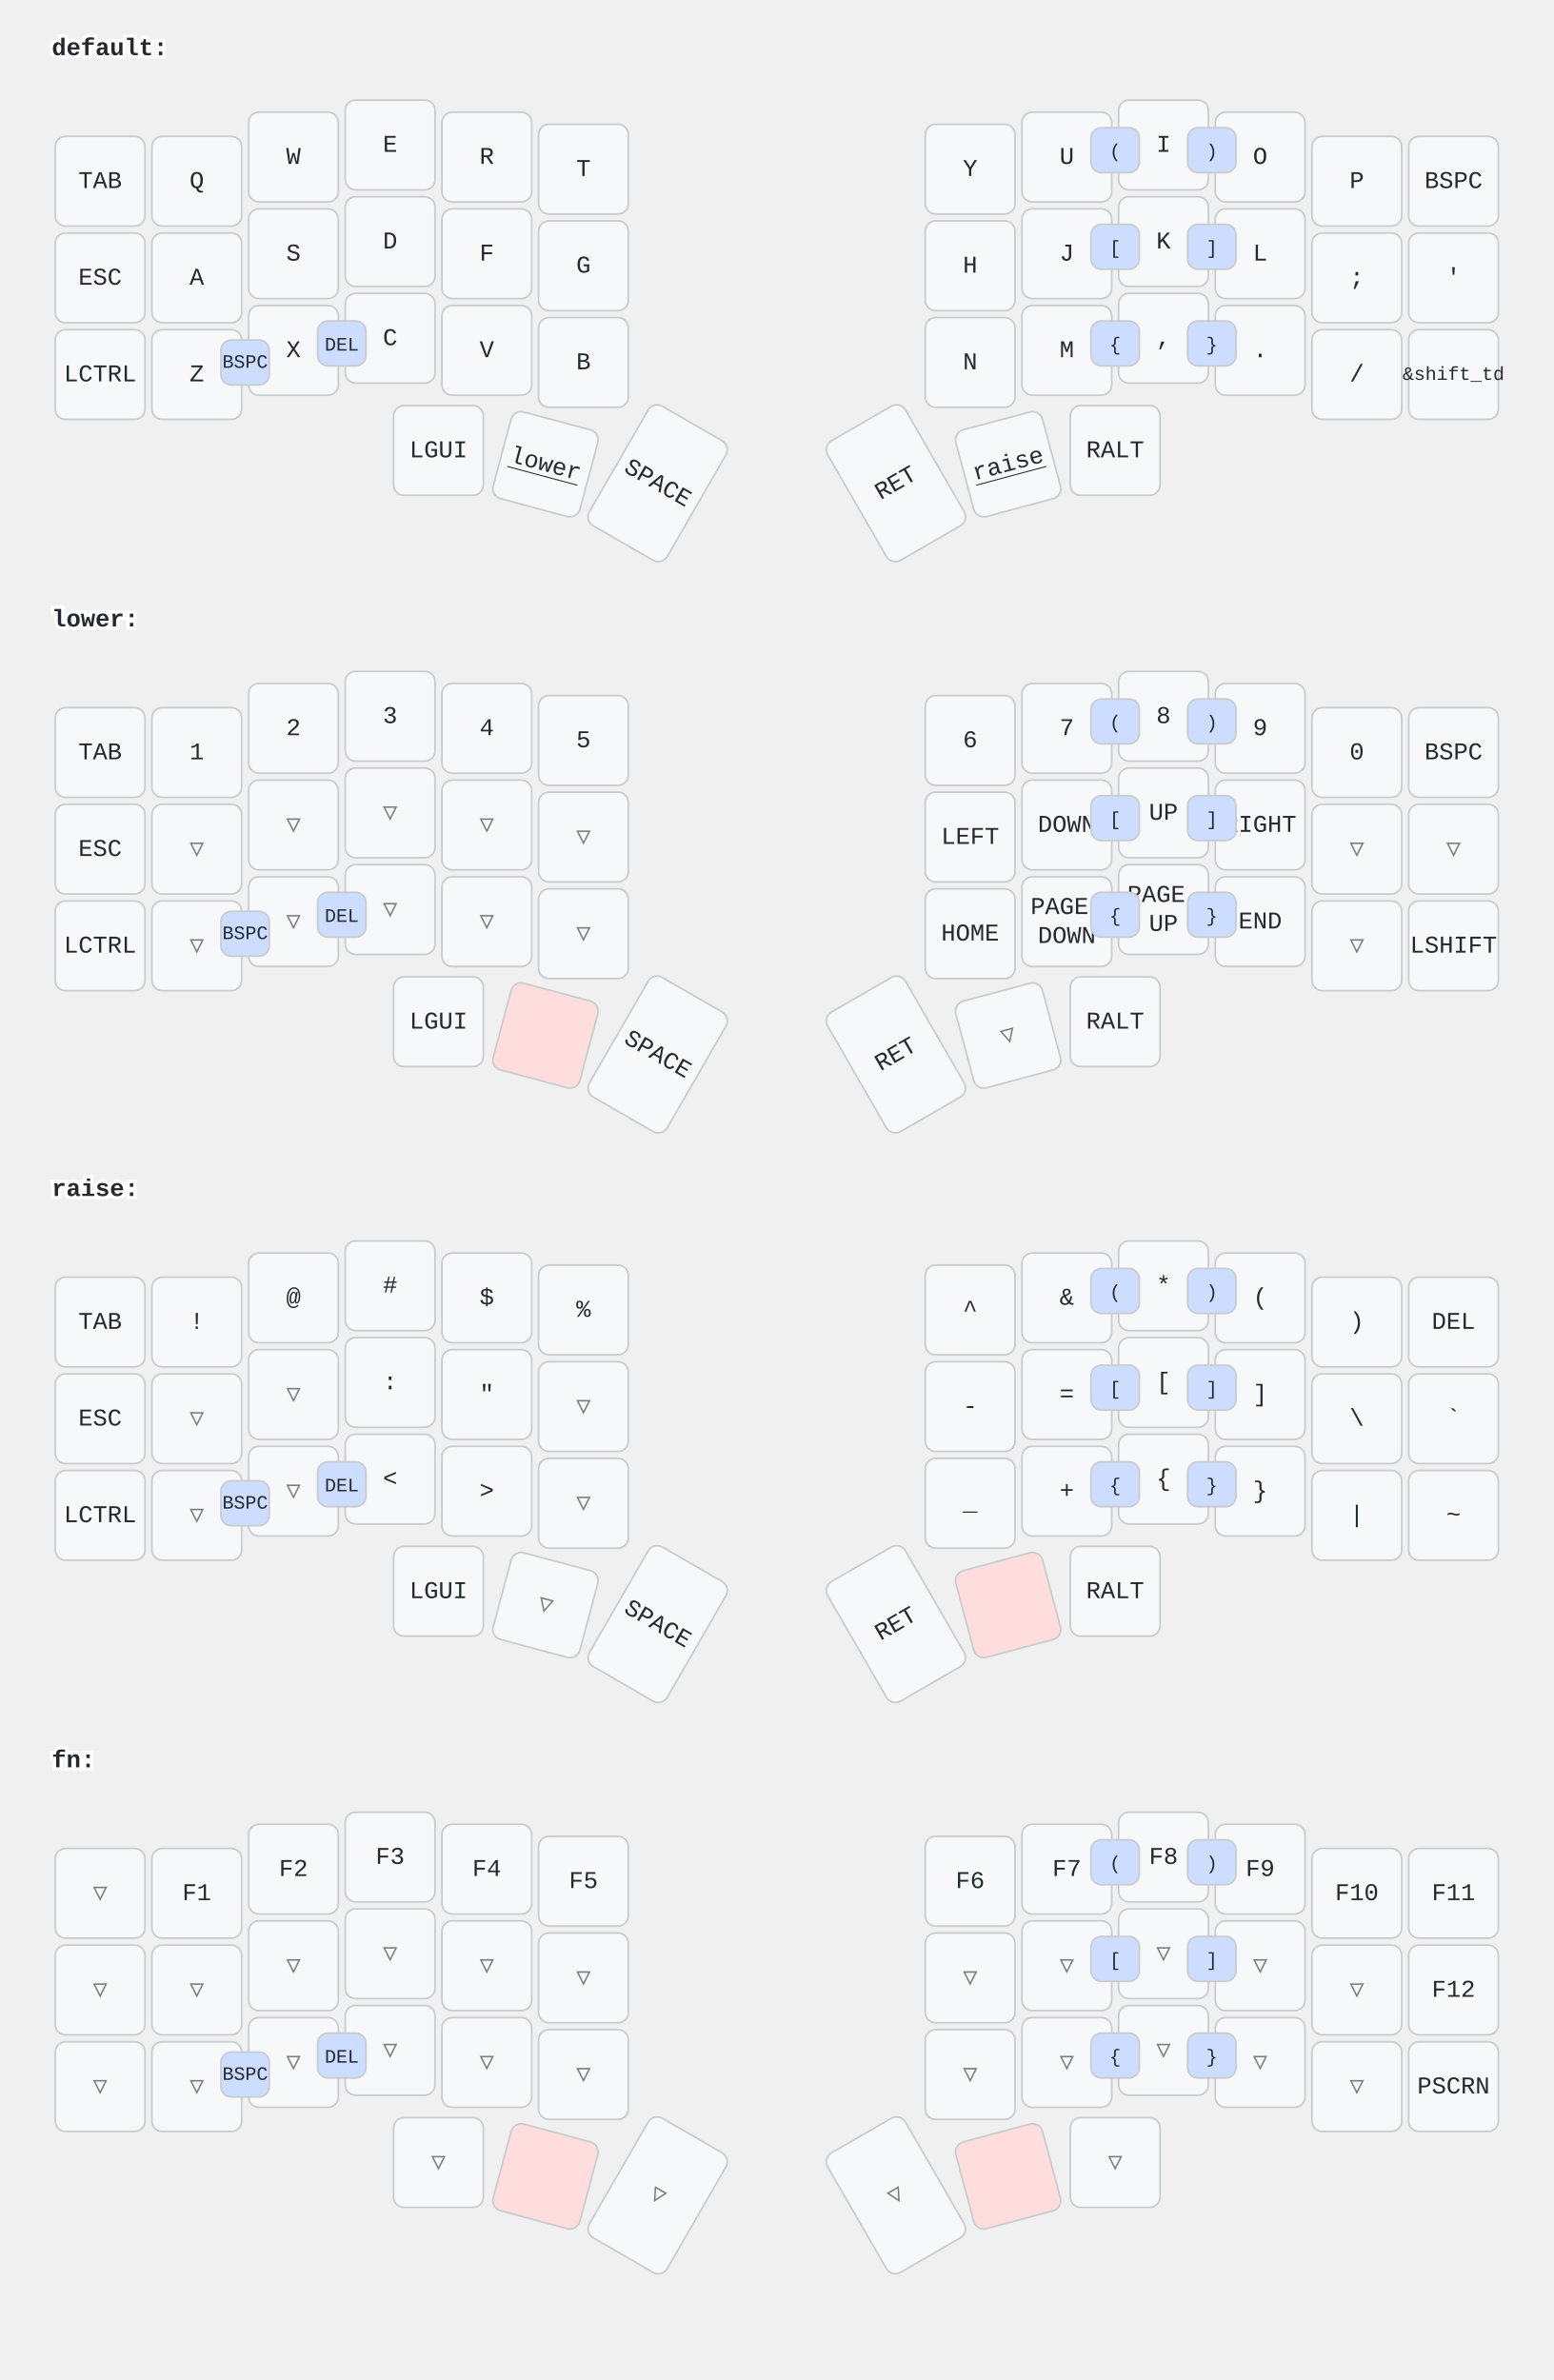
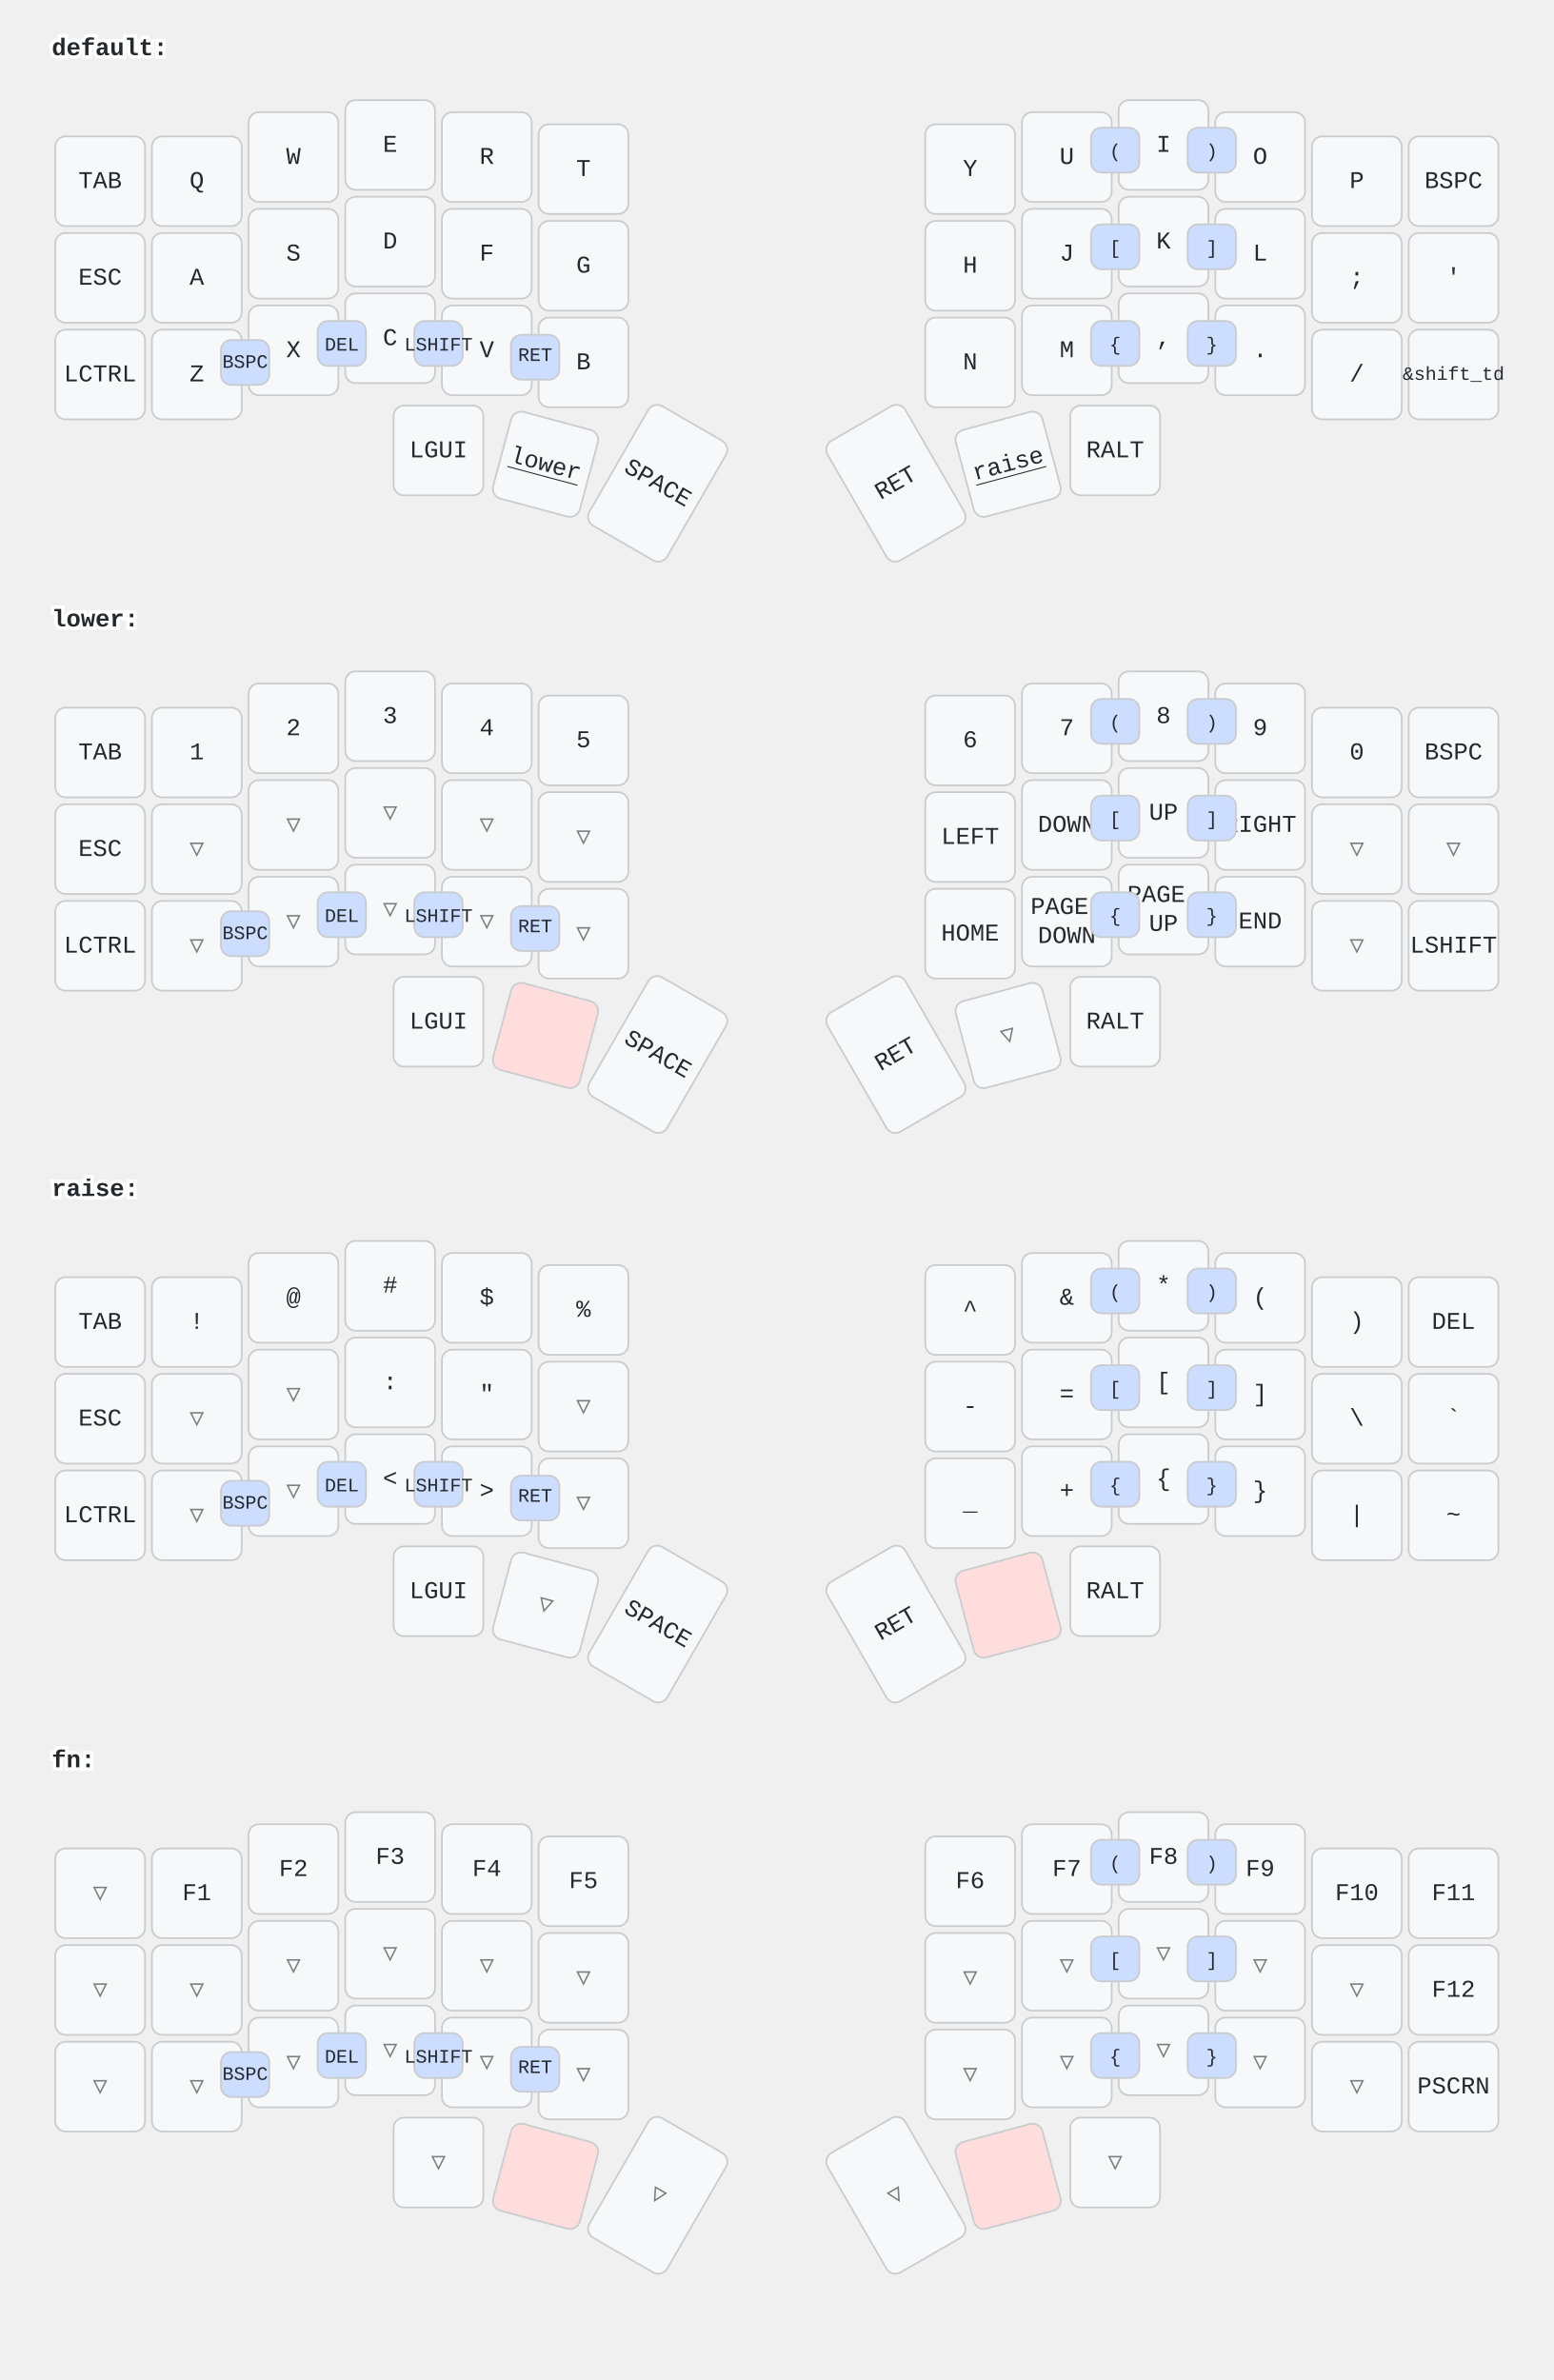
<svg xmlns="http://www.w3.org/2000/svg" width="900" height="1379" viewBox="0 0 900 1379" class="keymap">
  <style>/* inherit to force styles through use tags */
svg path {
    fill: inherit;
}

/* font and background color specifications */
svg.keymap {
    font-family: SFMono-Regular,Consolas,Liberation Mono,Menlo,monospace;
    font-size: 14px;
    font-kerning: normal;
    text-rendering: optimizeLegibility;
    fill: #24292e;
}

/* default key styling */
rect.key {
    fill: #f6f8fa;
}

rect.key, rect.combo {
    stroke: #c9cccf;
    stroke-width: 1;
}

/* default key side styling, only used is draw_key_sides is set */
rect.side {
    filter: brightness(90%);
}

/* color accent for combo boxes */
rect.combo, rect.combo-separate {
    fill: #cdf;
}

/* color accent for held keys */
rect.held, rect.combo.held {
    fill: #fdd;
}

/* color accent for ghost (optional) keys */
rect.ghost, rect.combo.ghost {
    stroke-dasharray: 4, 4;
    stroke-width: 2;
}

text {
    text-anchor: middle;
    dominant-baseline: middle;
}

/* styling for layer labels */
text.label {
    font-weight: bold;
    text-anchor: start;
    stroke: white;
    stroke-width: 4;
    paint-order: stroke;
}

/* styling for optional footer */
text.footer {
    text-anchor: end;
    dominant-baseline: auto;
    stroke: white;
    stroke-width: 4;
    paint-order: stroke;
}

/* styling for combo tap, and key non-tap label text */
text.combo, text.hold, text.shifted, text.left, text.right {
    font-size: 11px;
}

text.hold {
    text-anchor: middle;
    dominant-baseline: auto;
}

text.shifted {
    text-anchor: middle;
    dominant-baseline: hanging;
}

text.left {
    text-anchor: start;
}

text.right {
    text-anchor: end;
}

text.layer-activator {
    text-decoration: underline;
}

/* styling for hold/shifted label text in combo box */
text.combo.hold, text.combo.shifted, text.combo.left, text.combo.right {
    font-size: 8px;
}

/* lighter symbol for transparent keys */
text.trans {
    fill: #7b7e81;
}

/* styling for combo dendrons */
path.combo {
    stroke-width: 1;
    stroke: gray;
    fill: none;
}

/* Start Tabler Icons Cleanup */
/* cannot use height/width with glyphs */
.icon-tabler &gt; path {
    fill: inherit;
    stroke: inherit;
    stroke-width: 2;
}
/* hide tabler's default box */
.icon-tabler &gt; path[stroke="none"][fill="none"] {
    visibility: hidden;
}
/* End Tabler Icons Cleanup */
</style>
  <g transform="translate(30, 0)" class="layer-default">
    <text x="0" y="28" class="label" id="default">default:</text>
    <g transform="translate(0, 56)">
      <g transform="translate(28, 49)" class="key keypos-0">
        <rect rx="6" ry="6" x="-26" y="-26" width="52" height="52" class="key" />
        <text x="0" y="0" class="key tap">TAB</text>
      </g>
      <g transform="translate(84, 49)" class="key keypos-1">
        <rect rx="6" ry="6" x="-26" y="-26" width="52" height="52" class="key" />
        <text x="0" y="0" class="key tap">Q</text>
      </g>
      <g transform="translate(140, 35)" class="key keypos-2">
        <rect rx="6" ry="6" x="-26" y="-26" width="52" height="52" class="key" />
        <text x="0" y="0" class="key tap">W</text>
      </g>
      <g transform="translate(196, 28)" class="key keypos-3">
        <rect rx="6" ry="6" x="-26" y="-26" width="52" height="52" class="key" />
        <text x="0" y="0" class="key tap">E</text>
      </g>
      <g transform="translate(252, 35)" class="key keypos-4">
        <rect rx="6" ry="6" x="-26" y="-26" width="52" height="52" class="key" />
        <text x="0" y="0" class="key tap">R</text>
      </g>
      <g transform="translate(308, 42)" class="key keypos-5">
        <rect rx="6" ry="6" x="-26" y="-26" width="52" height="52" class="key" />
        <text x="0" y="0" class="key tap">T</text>
      </g>
      <g transform="translate(532, 42)" class="key keypos-6">
        <rect rx="6" ry="6" x="-26" y="-26" width="52" height="52" class="key" />
        <text x="0" y="0" class="key tap">Y</text>
      </g>
      <g transform="translate(588, 35)" class="key keypos-7">
        <rect rx="6" ry="6" x="-26" y="-26" width="52" height="52" class="key" />
        <text x="0" y="0" class="key tap">U</text>
      </g>
      <g transform="translate(644, 28)" class="key keypos-8">
        <rect rx="6" ry="6" x="-26" y="-26" width="52" height="52" class="key" />
        <text x="0" y="0" class="key tap">I</text>
      </g>
      <g transform="translate(700, 35)" class="key keypos-9">
        <rect rx="6" ry="6" x="-26" y="-26" width="52" height="52" class="key" />
        <text x="0" y="0" class="key tap">O</text>
      </g>
      <g transform="translate(756, 49)" class="key keypos-10">
        <rect rx="6" ry="6" x="-26" y="-26" width="52" height="52" class="key" />
        <text x="0" y="0" class="key tap">P</text>
      </g>
      <g transform="translate(812, 49)" class="key keypos-11">
        <rect rx="6" ry="6" x="-26" y="-26" width="52" height="52" class="key" />
        <text x="0" y="0" class="key tap">BSPC</text>
      </g>
      <g transform="translate(28, 105)" class="key keypos-12">
        <rect rx="6" ry="6" x="-26" y="-26" width="52" height="52" class="key" />
        <text x="0" y="0" class="key tap">ESC</text>
      </g>
      <g transform="translate(84, 105)" class="key keypos-13">
        <rect rx="6" ry="6" x="-26" y="-26" width="52" height="52" class="key" />
        <text x="0" y="0" class="key tap">A</text>
      </g>
      <g transform="translate(140, 91)" class="key keypos-14">
        <rect rx="6" ry="6" x="-26" y="-26" width="52" height="52" class="key" />
        <text x="0" y="0" class="key tap">S</text>
      </g>
      <g transform="translate(196, 84)" class="key keypos-15">
        <rect rx="6" ry="6" x="-26" y="-26" width="52" height="52" class="key" />
        <text x="0" y="0" class="key tap">D</text>
      </g>
      <g transform="translate(252, 91)" class="key keypos-16">
        <rect rx="6" ry="6" x="-26" y="-26" width="52" height="52" class="key" />
        <text x="0" y="0" class="key tap">F</text>
      </g>
      <g transform="translate(308, 98)" class="key keypos-17">
        <rect rx="6" ry="6" x="-26" y="-26" width="52" height="52" class="key" />
        <text x="0" y="0" class="key tap">G</text>
      </g>
      <g transform="translate(532, 98)" class="key keypos-18">
        <rect rx="6" ry="6" x="-26" y="-26" width="52" height="52" class="key" />
        <text x="0" y="0" class="key tap">H</text>
      </g>
      <g transform="translate(588, 91)" class="key keypos-19">
        <rect rx="6" ry="6" x="-26" y="-26" width="52" height="52" class="key" />
        <text x="0" y="0" class="key tap">J</text>
      </g>
      <g transform="translate(644, 84)" class="key keypos-20">
        <rect rx="6" ry="6" x="-26" y="-26" width="52" height="52" class="key" />
        <text x="0" y="0" class="key tap">K</text>
      </g>
      <g transform="translate(700, 91)" class="key keypos-21">
        <rect rx="6" ry="6" x="-26" y="-26" width="52" height="52" class="key" />
        <text x="0" y="0" class="key tap">L</text>
      </g>
      <g transform="translate(756, 105)" class="key keypos-22">
        <rect rx="6" ry="6" x="-26" y="-26" width="52" height="52" class="key" />
        <text x="0" y="0" class="key tap">;</text>
      </g>
      <g transform="translate(812, 105)" class="key keypos-23">
        <rect rx="6" ry="6" x="-26" y="-26" width="52" height="52" class="key" />
        <text x="0" y="0" class="key tap">'</text>
      </g>
      <g transform="translate(28, 161)" class="key keypos-24">
        <rect rx="6" ry="6" x="-26" y="-26" width="52" height="52" class="key" />
        <text x="0" y="0" class="key tap">LCTRL</text>
      </g>
      <g transform="translate(84, 161)" class="key keypos-25">
        <rect rx="6" ry="6" x="-26" y="-26" width="52" height="52" class="key" />
        <text x="0" y="0" class="key tap">Z</text>
      </g>
      <g transform="translate(140, 147)" class="key keypos-26">
        <rect rx="6" ry="6" x="-26" y="-26" width="52" height="52" class="key" />
        <text x="0" y="0" class="key tap">X</text>
      </g>
      <g transform="translate(196, 140)" class="key keypos-27">
        <rect rx="6" ry="6" x="-26" y="-26" width="52" height="52" class="key" />
        <text x="0" y="0" class="key tap">C</text>
      </g>
      <g transform="translate(252, 147)" class="key keypos-28">
        <rect rx="6" ry="6" x="-26" y="-26" width="52" height="52" class="key" />
        <text x="0" y="0" class="key tap">V</text>
      </g>
      <g transform="translate(308, 154)" class="key keypos-29">
        <rect rx="6" ry="6" x="-26" y="-26" width="52" height="52" class="key" />
        <text x="0" y="0" class="key tap">B</text>
      </g>
      <g transform="translate(532, 154)" class="key keypos-30">
        <rect rx="6" ry="6" x="-26" y="-26" width="52" height="52" class="key" />
        <text x="0" y="0" class="key tap">N</text>
      </g>
      <g transform="translate(588, 147)" class="key keypos-31">
        <rect rx="6" ry="6" x="-26" y="-26" width="52" height="52" class="key" />
        <text x="0" y="0" class="key tap">M</text>
      </g>
      <g transform="translate(644, 140)" class="key keypos-32">
        <rect rx="6" ry="6" x="-26" y="-26" width="52" height="52" class="key" />
        <text x="0" y="0" class="key tap">,</text>
      </g>
      <g transform="translate(700, 147)" class="key keypos-33">
        <rect rx="6" ry="6" x="-26" y="-26" width="52" height="52" class="key" />
        <text x="0" y="0" class="key tap">.</text>
      </g>
      <g transform="translate(756, 161)" class="key keypos-34">
        <rect rx="6" ry="6" x="-26" y="-26" width="52" height="52" class="key" />
        <text x="0" y="0" class="key tap">/</text>
      </g>
      <g transform="translate(812, 161)" class="key keypos-35">
        <rect rx="6" ry="6" x="-26" y="-26" width="52" height="52" class="key" />
        <text x="0" y="0" class="key tap">
          <tspan style="font-size: 78%">&amp;shift_td</tspan>
        </text>
      </g>
      <g transform="translate(224, 205)" class="key keypos-36">
        <rect rx="6" ry="6" x="-26" y="-26" width="52" height="52" class="key" />
        <text x="0" y="0" class="key tap">LGUI</text>
      </g>
      <g transform="translate(286, 213) rotate(15.0)" class="key keypos-37">
        <rect rx="6" ry="6" x="-26" y="-26" width="52" height="52" class="key" />
        <a href="#lower">
          <text x="0" y="0" class="key tap layer-activator">lower</text>
        </a>
      </g>
      <g transform="translate(351, 224) rotate(30.0)" class="key keypos-38">
        <rect rx="6" ry="6" x="-26" y="-40" width="52" height="80" class="key" />
        <text x="0" y="0" class="key tap">SPACE</text>
      </g>
      <g transform="translate(489, 224) rotate(-30.0)" class="key keypos-39">
        <rect rx="6" ry="6" x="-26" y="-40" width="52" height="80" class="key" />
        <text x="0" y="0" class="key tap">RET</text>
      </g>
      <g transform="translate(554, 213) rotate(-15.0)" class="key keypos-40">
        <rect rx="6" ry="6" x="-26" y="-26" width="52" height="52" class="key" />
        <a href="#raise">
          <text x="0" y="0" class="key tap layer-activator">raise</text>
        </a>
      </g>
      <g transform="translate(616, 205)" class="key keypos-41">
        <rect rx="6" ry="6" x="-26" y="-26" width="52" height="52" class="key" />
        <text x="0" y="0" class="key tap">RALT</text>
      </g>
      <g class="combo combopos-0">
        <rect rx="6" ry="6" x="602" y="18" width="28" height="26" class="combo" />
        <text x="616" y="32" class="combo tap">(</text>
      </g>
      <g class="combo combopos-1">
        <rect rx="6" ry="6" x="658" y="18" width="28" height="26" class="combo" />
        <text x="672" y="32" class="combo tap">)</text>
      </g>
      <g class="combo combopos-2">
        <rect rx="6" ry="6" x="602" y="74" width="28" height="26" class="combo" />
        <text x="616" y="88" class="combo tap">[</text>
      </g>
      <g class="combo combopos-3">
        <rect rx="6" ry="6" x="658" y="74" width="28" height="26" class="combo" />
        <text x="672" y="88" class="combo tap">]</text>
      </g>
      <g class="combo combopos-4">
        <rect rx="6" ry="6" x="602" y="130" width="28" height="26" class="combo" />
        <text x="616" y="144" class="combo tap">{</text>
      </g>
      <g class="combo combopos-5">
        <rect rx="6" ry="6" x="658" y="130" width="28" height="26" class="combo" />
        <text x="672" y="144" class="combo tap">}</text>
      </g>
      <g class="combo combopos-6">
        <rect rx="6" ry="6" x="98" y="141" width="28" height="26" class="combo" />
        <text x="112" y="154" class="combo tap">BSPC</text>
      </g>
      <g class="combo combopos-7">
        <rect rx="6" ry="6" x="154" y="130" width="28" height="26" class="combo" />
        <text x="168" y="144" class="combo tap">DEL</text>
      </g>
+       <g class="combo combopos-8">
+         <rect rx="6" ry="6" x="210" y="130" width="28" height="26" class="combo" />
+         <text x="224" y="144" class="combo tap">LSHIFT</text>
+       </g>
+       <g class="combo combopos-9">
+         <rect rx="6" ry="6" x="266" y="138" width="28" height="26" class="combo" />
+         <text x="280" y="150" class="combo tap">RET</text>
+       </g>
    </g>
  </g>
  <g transform="translate(30, 331)" class="layer-lower">
    <text x="0" y="28" class="label" id="lower">lower:</text>
    <g transform="translate(0, 56)">
      <g transform="translate(28, 49)" class="key keypos-0">
        <rect rx="6" ry="6" x="-26" y="-26" width="52" height="52" class="key" />
        <text x="0" y="0" class="key tap">TAB</text>
      </g>
      <g transform="translate(84, 49)" class="key keypos-1">
        <rect rx="6" ry="6" x="-26" y="-26" width="52" height="52" class="key" />
        <text x="0" y="0" class="key tap">1</text>
      </g>
      <g transform="translate(140, 35)" class="key keypos-2">
        <rect rx="6" ry="6" x="-26" y="-26" width="52" height="52" class="key" />
        <text x="0" y="0" class="key tap">2</text>
      </g>
      <g transform="translate(196, 28)" class="key keypos-3">
        <rect rx="6" ry="6" x="-26" y="-26" width="52" height="52" class="key" />
        <text x="0" y="0" class="key tap">3</text>
      </g>
      <g transform="translate(252, 35)" class="key keypos-4">
        <rect rx="6" ry="6" x="-26" y="-26" width="52" height="52" class="key" />
        <text x="0" y="0" class="key tap">4</text>
      </g>
      <g transform="translate(308, 42)" class="key keypos-5">
        <rect rx="6" ry="6" x="-26" y="-26" width="52" height="52" class="key" />
        <text x="0" y="0" class="key tap">5</text>
      </g>
      <g transform="translate(532, 42)" class="key keypos-6">
        <rect rx="6" ry="6" x="-26" y="-26" width="52" height="52" class="key" />
        <text x="0" y="0" class="key tap">6</text>
      </g>
      <g transform="translate(588, 35)" class="key keypos-7">
        <rect rx="6" ry="6" x="-26" y="-26" width="52" height="52" class="key" />
        <text x="0" y="0" class="key tap">7</text>
      </g>
      <g transform="translate(644, 28)" class="key keypos-8">
        <rect rx="6" ry="6" x="-26" y="-26" width="52" height="52" class="key" />
        <text x="0" y="0" class="key tap">8</text>
      </g>
      <g transform="translate(700, 35)" class="key keypos-9">
        <rect rx="6" ry="6" x="-26" y="-26" width="52" height="52" class="key" />
        <text x="0" y="0" class="key tap">9</text>
      </g>
      <g transform="translate(756, 49)" class="key keypos-10">
        <rect rx="6" ry="6" x="-26" y="-26" width="52" height="52" class="key" />
        <text x="0" y="0" class="key tap">0</text>
      </g>
      <g transform="translate(812, 49)" class="key keypos-11">
        <rect rx="6" ry="6" x="-26" y="-26" width="52" height="52" class="key" />
        <text x="0" y="0" class="key tap">BSPC</text>
      </g>
      <g transform="translate(28, 105)" class="key keypos-12">
        <rect rx="6" ry="6" x="-26" y="-26" width="52" height="52" class="key" />
        <text x="0" y="0" class="key tap">ESC</text>
      </g>
      <g transform="translate(84, 105)" class="key trans keypos-13">
        <rect rx="6" ry="6" x="-26" y="-26" width="52" height="52" class="key trans" />
        <text x="0" y="0" class="key trans tap">▽</text>
      </g>
      <g transform="translate(140, 91)" class="key trans keypos-14">
        <rect rx="6" ry="6" x="-26" y="-26" width="52" height="52" class="key trans" />
        <text x="0" y="0" class="key trans tap">▽</text>
      </g>
      <g transform="translate(196, 84)" class="key trans keypos-15">
        <rect rx="6" ry="6" x="-26" y="-26" width="52" height="52" class="key trans" />
        <text x="0" y="0" class="key trans tap">▽</text>
      </g>
      <g transform="translate(252, 91)" class="key trans keypos-16">
        <rect rx="6" ry="6" x="-26" y="-26" width="52" height="52" class="key trans" />
        <text x="0" y="0" class="key trans tap">▽</text>
      </g>
      <g transform="translate(308, 98)" class="key trans keypos-17">
        <rect rx="6" ry="6" x="-26" y="-26" width="52" height="52" class="key trans" />
        <text x="0" y="0" class="key trans tap">▽</text>
      </g>
      <g transform="translate(532, 98)" class="key keypos-18">
        <rect rx="6" ry="6" x="-26" y="-26" width="52" height="52" class="key" />
        <text x="0" y="0" class="key tap">LEFT</text>
      </g>
      <g transform="translate(588, 91)" class="key keypos-19">
        <rect rx="6" ry="6" x="-26" y="-26" width="52" height="52" class="key" />
        <text x="0" y="0" class="key tap">DOWN</text>
      </g>
      <g transform="translate(644, 84)" class="key keypos-20">
        <rect rx="6" ry="6" x="-26" y="-26" width="52" height="52" class="key" />
        <text x="0" y="0" class="key tap">UP</text>
      </g>
      <g transform="translate(700, 91)" class="key keypos-21">
        <rect rx="6" ry="6" x="-26" y="-26" width="52" height="52" class="key" />
        <text x="0" y="0" class="key tap">RIGHT</text>
      </g>
      <g transform="translate(756, 105)" class="key trans keypos-22">
        <rect rx="6" ry="6" x="-26" y="-26" width="52" height="52" class="key trans" />
        <text x="0" y="0" class="key trans tap">▽</text>
      </g>
      <g transform="translate(812, 105)" class="key trans keypos-23">
        <rect rx="6" ry="6" x="-26" y="-26" width="52" height="52" class="key trans" />
        <text x="0" y="0" class="key trans tap">▽</text>
      </g>
      <g transform="translate(28, 161)" class="key keypos-24">
        <rect rx="6" ry="6" x="-26" y="-26" width="52" height="52" class="key" />
        <text x="0" y="0" class="key tap">LCTRL</text>
      </g>
      <g transform="translate(84, 161)" class="key trans keypos-25">
        <rect rx="6" ry="6" x="-26" y="-26" width="52" height="52" class="key trans" />
        <text x="0" y="0" class="key trans tap">▽</text>
      </g>
      <g transform="translate(140, 147)" class="key trans keypos-26">
        <rect rx="6" ry="6" x="-26" y="-26" width="52" height="52" class="key trans" />
        <text x="0" y="0" class="key trans tap">▽</text>
      </g>
      <g transform="translate(196, 140)" class="key trans keypos-27">
        <rect rx="6" ry="6" x="-26" y="-26" width="52" height="52" class="key trans" />
        <text x="0" y="0" class="key trans tap">▽</text>
      </g>
      <g transform="translate(252, 147)" class="key trans keypos-28">
        <rect rx="6" ry="6" x="-26" y="-26" width="52" height="52" class="key trans" />
        <text x="0" y="0" class="key trans tap">▽</text>
      </g>
      <g transform="translate(308, 154)" class="key trans keypos-29">
        <rect rx="6" ry="6" x="-26" y="-26" width="52" height="52" class="key trans" />
        <text x="0" y="0" class="key trans tap">▽</text>
      </g>
      <g transform="translate(532, 154)" class="key keypos-30">
        <rect rx="6" ry="6" x="-26" y="-26" width="52" height="52" class="key" />
        <text x="0" y="0" class="key tap">HOME</text>
      </g>
      <g transform="translate(588, 147)" class="key keypos-31">
        <rect rx="6" ry="6" x="-26" y="-26" width="52" height="52" class="key" />
        <text x="0" y="0" class="key tap">
          <tspan x="0" dy="-0.6em">PAGE</tspan>
          <tspan x="0" dy="1.2em">DOWN</tspan>
        </text>
      </g>
      <g transform="translate(644, 140)" class="key keypos-32">
        <rect rx="6" ry="6" x="-26" y="-26" width="52" height="52" class="key" />
        <text x="0" y="0" class="key tap">
          <tspan x="0" dy="-0.6em">PAGE</tspan>
          <tspan x="0" dy="1.2em">UP</tspan>
        </text>
      </g>
      <g transform="translate(700, 147)" class="key keypos-33">
        <rect rx="6" ry="6" x="-26" y="-26" width="52" height="52" class="key" />
        <text x="0" y="0" class="key tap">END</text>
      </g>
      <g transform="translate(756, 161)" class="key trans keypos-34">
        <rect rx="6" ry="6" x="-26" y="-26" width="52" height="52" class="key trans" />
        <text x="0" y="0" class="key trans tap">▽</text>
      </g>
      <g transform="translate(812, 161)" class="key keypos-35">
        <rect rx="6" ry="6" x="-26" y="-26" width="52" height="52" class="key" />
        <text x="0" y="0" class="key tap">LSHIFT</text>
      </g>
      <g transform="translate(224, 205)" class="key keypos-36">
        <rect rx="6" ry="6" x="-26" y="-26" width="52" height="52" class="key" />
        <text x="0" y="0" class="key tap">LGUI</text>
      </g>
      <g transform="translate(286, 213) rotate(15.0)" class="key held keypos-37">
        <rect rx="6" ry="6" x="-26" y="-26" width="52" height="52" class="key held" />
      </g>
      <g transform="translate(351, 224) rotate(30.0)" class="key keypos-38">
        <rect rx="6" ry="6" x="-26" y="-40" width="52" height="80" class="key" />
        <text x="0" y="0" class="key tap">SPACE</text>
      </g>
      <g transform="translate(489, 224) rotate(-30.0)" class="key keypos-39">
        <rect rx="6" ry="6" x="-26" y="-40" width="52" height="80" class="key" />
        <text x="0" y="0" class="key tap">RET</text>
      </g>
      <g transform="translate(554, 213) rotate(-15.0)" class="key trans keypos-40">
        <rect rx="6" ry="6" x="-26" y="-26" width="52" height="52" class="key trans" />
        <text x="0" y="0" class="key trans tap">▽</text>
      </g>
      <g transform="translate(616, 205)" class="key keypos-41">
        <rect rx="6" ry="6" x="-26" y="-26" width="52" height="52" class="key" />
        <text x="0" y="0" class="key tap">RALT</text>
      </g>
      <g class="combo combopos-0">
        <rect rx="6" ry="6" x="602" y="18" width="28" height="26" class="combo" />
        <text x="616" y="32" class="combo tap">(</text>
      </g>
      <g class="combo combopos-1">
        <rect rx="6" ry="6" x="658" y="18" width="28" height="26" class="combo" />
        <text x="672" y="32" class="combo tap">)</text>
      </g>
      <g class="combo combopos-2">
        <rect rx="6" ry="6" x="602" y="74" width="28" height="26" class="combo" />
        <text x="616" y="88" class="combo tap">[</text>
      </g>
      <g class="combo combopos-3">
        <rect rx="6" ry="6" x="658" y="74" width="28" height="26" class="combo" />
        <text x="672" y="88" class="combo tap">]</text>
      </g>
      <g class="combo combopos-4">
        <rect rx="6" ry="6" x="602" y="130" width="28" height="26" class="combo" />
        <text x="616" y="144" class="combo tap">{</text>
      </g>
      <g class="combo combopos-5">
        <rect rx="6" ry="6" x="658" y="130" width="28" height="26" class="combo" />
        <text x="672" y="144" class="combo tap">}</text>
      </g>
      <g class="combo combopos-6">
        <rect rx="6" ry="6" x="98" y="141" width="28" height="26" class="combo" />
        <text x="112" y="154" class="combo tap">BSPC</text>
      </g>
      <g class="combo combopos-7">
        <rect rx="6" ry="6" x="154" y="130" width="28" height="26" class="combo" />
        <text x="168" y="144" class="combo tap">DEL</text>
      </g>
+       <g class="combo combopos-8">
+         <rect rx="6" ry="6" x="210" y="130" width="28" height="26" class="combo" />
+         <text x="224" y="144" class="combo tap">LSHIFT</text>
+       </g>
+       <g class="combo combopos-9">
+         <rect rx="6" ry="6" x="266" y="138" width="28" height="26" class="combo" />
+         <text x="280" y="150" class="combo tap">RET</text>
+       </g>
    </g>
  </g>
  <g transform="translate(30, 661)" class="layer-raise">
    <text x="0" y="28" class="label" id="raise">raise:</text>
    <g transform="translate(0, 56)">
      <g transform="translate(28, 49)" class="key keypos-0">
        <rect rx="6" ry="6" x="-26" y="-26" width="52" height="52" class="key" />
        <text x="0" y="0" class="key tap">TAB</text>
      </g>
      <g transform="translate(84, 49)" class="key keypos-1">
        <rect rx="6" ry="6" x="-26" y="-26" width="52" height="52" class="key" />
        <text x="0" y="0" class="key tap">!</text>
      </g>
      <g transform="translate(140, 35)" class="key keypos-2">
        <rect rx="6" ry="6" x="-26" y="-26" width="52" height="52" class="key" />
        <text x="0" y="0" class="key tap">@</text>
      </g>
      <g transform="translate(196, 28)" class="key keypos-3">
        <rect rx="6" ry="6" x="-26" y="-26" width="52" height="52" class="key" />
        <text x="0" y="0" class="key tap">#</text>
      </g>
      <g transform="translate(252, 35)" class="key keypos-4">
        <rect rx="6" ry="6" x="-26" y="-26" width="52" height="52" class="key" />
        <text x="0" y="0" class="key tap">$</text>
      </g>
      <g transform="translate(308, 42)" class="key keypos-5">
        <rect rx="6" ry="6" x="-26" y="-26" width="52" height="52" class="key" />
        <text x="0" y="0" class="key tap">%</text>
      </g>
      <g transform="translate(532, 42)" class="key keypos-6">
        <rect rx="6" ry="6" x="-26" y="-26" width="52" height="52" class="key" />
        <text x="0" y="0" class="key tap">^</text>
      </g>
      <g transform="translate(588, 35)" class="key keypos-7">
        <rect rx="6" ry="6" x="-26" y="-26" width="52" height="52" class="key" />
        <text x="0" y="0" class="key tap">&amp;</text>
      </g>
      <g transform="translate(644, 28)" class="key keypos-8">
        <rect rx="6" ry="6" x="-26" y="-26" width="52" height="52" class="key" />
        <text x="0" y="0" class="key tap">*</text>
      </g>
      <g transform="translate(700, 35)" class="key keypos-9">
        <rect rx="6" ry="6" x="-26" y="-26" width="52" height="52" class="key" />
        <text x="0" y="0" class="key tap">(</text>
      </g>
      <g transform="translate(756, 49)" class="key keypos-10">
        <rect rx="6" ry="6" x="-26" y="-26" width="52" height="52" class="key" />
        <text x="0" y="0" class="key tap">)</text>
      </g>
      <g transform="translate(812, 49)" class="key keypos-11">
        <rect rx="6" ry="6" x="-26" y="-26" width="52" height="52" class="key" />
        <text x="0" y="0" class="key tap">DEL</text>
      </g>
      <g transform="translate(28, 105)" class="key keypos-12">
        <rect rx="6" ry="6" x="-26" y="-26" width="52" height="52" class="key" />
        <text x="0" y="0" class="key tap">ESC</text>
      </g>
      <g transform="translate(84, 105)" class="key trans keypos-13">
        <rect rx="6" ry="6" x="-26" y="-26" width="52" height="52" class="key trans" />
        <text x="0" y="0" class="key trans tap">▽</text>
      </g>
      <g transform="translate(140, 91)" class="key trans keypos-14">
        <rect rx="6" ry="6" x="-26" y="-26" width="52" height="52" class="key trans" />
        <text x="0" y="0" class="key trans tap">▽</text>
      </g>
      <g transform="translate(196, 84)" class="key keypos-15">
        <rect rx="6" ry="6" x="-26" y="-26" width="52" height="52" class="key" />
        <text x="0" y="0" class="key tap">:</text>
      </g>
      <g transform="translate(252, 91)" class="key keypos-16">
        <rect rx="6" ry="6" x="-26" y="-26" width="52" height="52" class="key" />
        <text x="0" y="0" class="key tap">"</text>
      </g>
      <g transform="translate(308, 98)" class="key trans keypos-17">
        <rect rx="6" ry="6" x="-26" y="-26" width="52" height="52" class="key trans" />
        <text x="0" y="0" class="key trans tap">▽</text>
      </g>
      <g transform="translate(532, 98)" class="key keypos-18">
        <rect rx="6" ry="6" x="-26" y="-26" width="52" height="52" class="key" />
        <text x="0" y="0" class="key tap">-</text>
      </g>
      <g transform="translate(588, 91)" class="key keypos-19">
        <rect rx="6" ry="6" x="-26" y="-26" width="52" height="52" class="key" />
        <text x="0" y="0" class="key tap">=</text>
      </g>
      <g transform="translate(644, 84)" class="key keypos-20">
        <rect rx="6" ry="6" x="-26" y="-26" width="52" height="52" class="key" />
        <text x="0" y="0" class="key tap">[</text>
      </g>
      <g transform="translate(700, 91)" class="key keypos-21">
        <rect rx="6" ry="6" x="-26" y="-26" width="52" height="52" class="key" />
        <text x="0" y="0" class="key tap">]</text>
      </g>
      <g transform="translate(756, 105)" class="key keypos-22">
        <rect rx="6" ry="6" x="-26" y="-26" width="52" height="52" class="key" />
        <text x="0" y="0" class="key tap">\</text>
      </g>
      <g transform="translate(812, 105)" class="key keypos-23">
        <rect rx="6" ry="6" x="-26" y="-26" width="52" height="52" class="key" />
        <text x="0" y="0" class="key tap">`</text>
      </g>
      <g transform="translate(28, 161)" class="key keypos-24">
        <rect rx="6" ry="6" x="-26" y="-26" width="52" height="52" class="key" />
        <text x="0" y="0" class="key tap">LCTRL</text>
      </g>
      <g transform="translate(84, 161)" class="key trans keypos-25">
        <rect rx="6" ry="6" x="-26" y="-26" width="52" height="52" class="key trans" />
        <text x="0" y="0" class="key trans tap">▽</text>
      </g>
      <g transform="translate(140, 147)" class="key trans keypos-26">
        <rect rx="6" ry="6" x="-26" y="-26" width="52" height="52" class="key trans" />
        <text x="0" y="0" class="key trans tap">▽</text>
      </g>
      <g transform="translate(196, 140)" class="key keypos-27">
        <rect rx="6" ry="6" x="-26" y="-26" width="52" height="52" class="key" />
        <text x="0" y="0" class="key tap">&lt;</text>
      </g>
      <g transform="translate(252, 147)" class="key keypos-28">
        <rect rx="6" ry="6" x="-26" y="-26" width="52" height="52" class="key" />
        <text x="0" y="0" class="key tap">&gt;</text>
      </g>
      <g transform="translate(308, 154)" class="key trans keypos-29">
        <rect rx="6" ry="6" x="-26" y="-26" width="52" height="52" class="key trans" />
        <text x="0" y="0" class="key trans tap">▽</text>
      </g>
      <g transform="translate(532, 154)" class="key keypos-30">
        <rect rx="6" ry="6" x="-26" y="-26" width="52" height="52" class="key" />
        <text x="0" y="0" class="key tap">_</text>
      </g>
      <g transform="translate(588, 147)" class="key keypos-31">
        <rect rx="6" ry="6" x="-26" y="-26" width="52" height="52" class="key" />
        <text x="0" y="0" class="key tap">+</text>
      </g>
      <g transform="translate(644, 140)" class="key keypos-32">
        <rect rx="6" ry="6" x="-26" y="-26" width="52" height="52" class="key" />
        <text x="0" y="0" class="key tap">{</text>
      </g>
      <g transform="translate(700, 147)" class="key keypos-33">
        <rect rx="6" ry="6" x="-26" y="-26" width="52" height="52" class="key" />
        <text x="0" y="0" class="key tap">}</text>
      </g>
      <g transform="translate(756, 161)" class="key keypos-34">
        <rect rx="6" ry="6" x="-26" y="-26" width="52" height="52" class="key" />
        <text x="0" y="0" class="key tap">|</text>
      </g>
      <g transform="translate(812, 161)" class="key keypos-35">
        <rect rx="6" ry="6" x="-26" y="-26" width="52" height="52" class="key" />
        <text x="0" y="0" class="key tap">~</text>
      </g>
      <g transform="translate(224, 205)" class="key keypos-36">
        <rect rx="6" ry="6" x="-26" y="-26" width="52" height="52" class="key" />
        <text x="0" y="0" class="key tap">LGUI</text>
      </g>
      <g transform="translate(286, 213) rotate(15.0)" class="key trans keypos-37">
        <rect rx="6" ry="6" x="-26" y="-26" width="52" height="52" class="key trans" />
        <text x="0" y="0" class="key trans tap">▽</text>
      </g>
      <g transform="translate(351, 224) rotate(30.0)" class="key keypos-38">
        <rect rx="6" ry="6" x="-26" y="-40" width="52" height="80" class="key" />
        <text x="0" y="0" class="key tap">SPACE</text>
      </g>
      <g transform="translate(489, 224) rotate(-30.0)" class="key keypos-39">
        <rect rx="6" ry="6" x="-26" y="-40" width="52" height="80" class="key" />
        <text x="0" y="0" class="key tap">RET</text>
      </g>
      <g transform="translate(554, 213) rotate(-15.0)" class="key held keypos-40">
        <rect rx="6" ry="6" x="-26" y="-26" width="52" height="52" class="key held" />
      </g>
      <g transform="translate(616, 205)" class="key keypos-41">
        <rect rx="6" ry="6" x="-26" y="-26" width="52" height="52" class="key" />
        <text x="0" y="0" class="key tap">RALT</text>
      </g>
      <g class="combo combopos-0">
        <rect rx="6" ry="6" x="602" y="18" width="28" height="26" class="combo" />
        <text x="616" y="32" class="combo tap">(</text>
      </g>
      <g class="combo combopos-1">
        <rect rx="6" ry="6" x="658" y="18" width="28" height="26" class="combo" />
        <text x="672" y="32" class="combo tap">)</text>
      </g>
      <g class="combo combopos-2">
        <rect rx="6" ry="6" x="602" y="74" width="28" height="26" class="combo" />
        <text x="616" y="88" class="combo tap">[</text>
      </g>
      <g class="combo combopos-3">
        <rect rx="6" ry="6" x="658" y="74" width="28" height="26" class="combo" />
        <text x="672" y="88" class="combo tap">]</text>
      </g>
      <g class="combo combopos-4">
        <rect rx="6" ry="6" x="602" y="130" width="28" height="26" class="combo" />
        <text x="616" y="144" class="combo tap">{</text>
      </g>
      <g class="combo combopos-5">
        <rect rx="6" ry="6" x="658" y="130" width="28" height="26" class="combo" />
        <text x="672" y="144" class="combo tap">}</text>
      </g>
      <g class="combo combopos-6">
        <rect rx="6" ry="6" x="98" y="141" width="28" height="26" class="combo" />
        <text x="112" y="154" class="combo tap">BSPC</text>
      </g>
      <g class="combo combopos-7">
        <rect rx="6" ry="6" x="154" y="130" width="28" height="26" class="combo" />
        <text x="168" y="144" class="combo tap">DEL</text>
      </g>
+       <g class="combo combopos-8">
+         <rect rx="6" ry="6" x="210" y="130" width="28" height="26" class="combo" />
+         <text x="224" y="144" class="combo tap">LSHIFT</text>
+       </g>
+       <g class="combo combopos-9">
+         <rect rx="6" ry="6" x="266" y="138" width="28" height="26" class="combo" />
+         <text x="280" y="150" class="combo tap">RET</text>
+       </g>
    </g>
  </g>
  <g transform="translate(30, 992)" class="layer-fn">
    <text x="0" y="28" class="label" id="fn">fn:</text>
    <g transform="translate(0, 56)">
      <g transform="translate(28, 49)" class="key trans keypos-0">
        <rect rx="6" ry="6" x="-26" y="-26" width="52" height="52" class="key trans" />
        <text x="0" y="0" class="key trans tap">▽</text>
      </g>
      <g transform="translate(84, 49)" class="key keypos-1">
        <rect rx="6" ry="6" x="-26" y="-26" width="52" height="52" class="key" />
        <text x="0" y="0" class="key tap">F1</text>
      </g>
      <g transform="translate(140, 35)" class="key keypos-2">
        <rect rx="6" ry="6" x="-26" y="-26" width="52" height="52" class="key" />
        <text x="0" y="0" class="key tap">F2</text>
      </g>
      <g transform="translate(196, 28)" class="key keypos-3">
        <rect rx="6" ry="6" x="-26" y="-26" width="52" height="52" class="key" />
        <text x="0" y="0" class="key tap">F3</text>
      </g>
      <g transform="translate(252, 35)" class="key keypos-4">
        <rect rx="6" ry="6" x="-26" y="-26" width="52" height="52" class="key" />
        <text x="0" y="0" class="key tap">F4</text>
      </g>
      <g transform="translate(308, 42)" class="key keypos-5">
        <rect rx="6" ry="6" x="-26" y="-26" width="52" height="52" class="key" />
        <text x="0" y="0" class="key tap">F5</text>
      </g>
      <g transform="translate(532, 42)" class="key keypos-6">
        <rect rx="6" ry="6" x="-26" y="-26" width="52" height="52" class="key" />
        <text x="0" y="0" class="key tap">F6</text>
      </g>
      <g transform="translate(588, 35)" class="key keypos-7">
        <rect rx="6" ry="6" x="-26" y="-26" width="52" height="52" class="key" />
        <text x="0" y="0" class="key tap">F7</text>
      </g>
      <g transform="translate(644, 28)" class="key keypos-8">
        <rect rx="6" ry="6" x="-26" y="-26" width="52" height="52" class="key" />
        <text x="0" y="0" class="key tap">F8</text>
      </g>
      <g transform="translate(700, 35)" class="key keypos-9">
        <rect rx="6" ry="6" x="-26" y="-26" width="52" height="52" class="key" />
        <text x="0" y="0" class="key tap">F9</text>
      </g>
      <g transform="translate(756, 49)" class="key keypos-10">
        <rect rx="6" ry="6" x="-26" y="-26" width="52" height="52" class="key" />
        <text x="0" y="0" class="key tap">F10</text>
      </g>
      <g transform="translate(812, 49)" class="key keypos-11">
        <rect rx="6" ry="6" x="-26" y="-26" width="52" height="52" class="key" />
        <text x="0" y="0" class="key tap">F11</text>
      </g>
      <g transform="translate(28, 105)" class="key trans keypos-12">
        <rect rx="6" ry="6" x="-26" y="-26" width="52" height="52" class="key trans" />
        <text x="0" y="0" class="key trans tap">▽</text>
      </g>
      <g transform="translate(84, 105)" class="key trans keypos-13">
        <rect rx="6" ry="6" x="-26" y="-26" width="52" height="52" class="key trans" />
        <text x="0" y="0" class="key trans tap">▽</text>
      </g>
      <g transform="translate(140, 91)" class="key trans keypos-14">
        <rect rx="6" ry="6" x="-26" y="-26" width="52" height="52" class="key trans" />
        <text x="0" y="0" class="key trans tap">▽</text>
      </g>
      <g transform="translate(196, 84)" class="key trans keypos-15">
        <rect rx="6" ry="6" x="-26" y="-26" width="52" height="52" class="key trans" />
        <text x="0" y="0" class="key trans tap">▽</text>
      </g>
      <g transform="translate(252, 91)" class="key trans keypos-16">
        <rect rx="6" ry="6" x="-26" y="-26" width="52" height="52" class="key trans" />
        <text x="0" y="0" class="key trans tap">▽</text>
      </g>
      <g transform="translate(308, 98)" class="key trans keypos-17">
        <rect rx="6" ry="6" x="-26" y="-26" width="52" height="52" class="key trans" />
        <text x="0" y="0" class="key trans tap">▽</text>
      </g>
      <g transform="translate(532, 98)" class="key trans keypos-18">
        <rect rx="6" ry="6" x="-26" y="-26" width="52" height="52" class="key trans" />
        <text x="0" y="0" class="key trans tap">▽</text>
      </g>
      <g transform="translate(588, 91)" class="key trans keypos-19">
        <rect rx="6" ry="6" x="-26" y="-26" width="52" height="52" class="key trans" />
        <text x="0" y="0" class="key trans tap">▽</text>
      </g>
      <g transform="translate(644, 84)" class="key trans keypos-20">
        <rect rx="6" ry="6" x="-26" y="-26" width="52" height="52" class="key trans" />
        <text x="0" y="0" class="key trans tap">▽</text>
      </g>
      <g transform="translate(700, 91)" class="key trans keypos-21">
        <rect rx="6" ry="6" x="-26" y="-26" width="52" height="52" class="key trans" />
        <text x="0" y="0" class="key trans tap">▽</text>
      </g>
      <g transform="translate(756, 105)" class="key trans keypos-22">
        <rect rx="6" ry="6" x="-26" y="-26" width="52" height="52" class="key trans" />
        <text x="0" y="0" class="key trans tap">▽</text>
      </g>
      <g transform="translate(812, 105)" class="key keypos-23">
        <rect rx="6" ry="6" x="-26" y="-26" width="52" height="52" class="key" />
        <text x="0" y="0" class="key tap">F12</text>
      </g>
      <g transform="translate(28, 161)" class="key trans keypos-24">
        <rect rx="6" ry="6" x="-26" y="-26" width="52" height="52" class="key trans" />
        <text x="0" y="0" class="key trans tap">▽</text>
      </g>
      <g transform="translate(84, 161)" class="key trans keypos-25">
        <rect rx="6" ry="6" x="-26" y="-26" width="52" height="52" class="key trans" />
        <text x="0" y="0" class="key trans tap">▽</text>
      </g>
      <g transform="translate(140, 147)" class="key trans keypos-26">
        <rect rx="6" ry="6" x="-26" y="-26" width="52" height="52" class="key trans" />
        <text x="0" y="0" class="key trans tap">▽</text>
      </g>
      <g transform="translate(196, 140)" class="key trans keypos-27">
        <rect rx="6" ry="6" x="-26" y="-26" width="52" height="52" class="key trans" />
        <text x="0" y="0" class="key trans tap">▽</text>
      </g>
      <g transform="translate(252, 147)" class="key trans keypos-28">
        <rect rx="6" ry="6" x="-26" y="-26" width="52" height="52" class="key trans" />
        <text x="0" y="0" class="key trans tap">▽</text>
      </g>
      <g transform="translate(308, 154)" class="key trans keypos-29">
        <rect rx="6" ry="6" x="-26" y="-26" width="52" height="52" class="key trans" />
        <text x="0" y="0" class="key trans tap">▽</text>
      </g>
      <g transform="translate(532, 154)" class="key trans keypos-30">
        <rect rx="6" ry="6" x="-26" y="-26" width="52" height="52" class="key trans" />
        <text x="0" y="0" class="key trans tap">▽</text>
      </g>
      <g transform="translate(588, 147)" class="key trans keypos-31">
        <rect rx="6" ry="6" x="-26" y="-26" width="52" height="52" class="key trans" />
        <text x="0" y="0" class="key trans tap">▽</text>
      </g>
      <g transform="translate(644, 140)" class="key trans keypos-32">
        <rect rx="6" ry="6" x="-26" y="-26" width="52" height="52" class="key trans" />
        <text x="0" y="0" class="key trans tap">▽</text>
      </g>
      <g transform="translate(700, 147)" class="key trans keypos-33">
        <rect rx="6" ry="6" x="-26" y="-26" width="52" height="52" class="key trans" />
        <text x="0" y="0" class="key trans tap">▽</text>
      </g>
      <g transform="translate(756, 161)" class="key trans keypos-34">
        <rect rx="6" ry="6" x="-26" y="-26" width="52" height="52" class="key trans" />
        <text x="0" y="0" class="key trans tap">▽</text>
      </g>
      <g transform="translate(812, 161)" class="key keypos-35">
        <rect rx="6" ry="6" x="-26" y="-26" width="52" height="52" class="key" />
        <text x="0" y="0" class="key tap">PSCRN</text>
      </g>
      <g transform="translate(224, 205)" class="key trans keypos-36">
        <rect rx="6" ry="6" x="-26" y="-26" width="52" height="52" class="key trans" />
        <text x="0" y="0" class="key trans tap">▽</text>
      </g>
      <g transform="translate(286, 213) rotate(15.0)" class="key held keypos-37">
        <rect rx="6" ry="6" x="-26" y="-26" width="52" height="52" class="key held" />
      </g>
      <g transform="translate(351, 224) rotate(30.0)" class="key trans keypos-38">
        <rect rx="6" ry="6" x="-26" y="-40" width="52" height="80" class="key trans" />
        <text x="0" y="0" class="key trans tap">▽</text>
      </g>
      <g transform="translate(489, 224) rotate(-30.0)" class="key trans keypos-39">
        <rect rx="6" ry="6" x="-26" y="-40" width="52" height="80" class="key trans" />
        <text x="0" y="0" class="key trans tap">▽</text>
      </g>
      <g transform="translate(554, 213) rotate(-15.0)" class="key held keypos-40">
        <rect rx="6" ry="6" x="-26" y="-26" width="52" height="52" class="key held" />
      </g>
      <g transform="translate(616, 205)" class="key trans keypos-41">
        <rect rx="6" ry="6" x="-26" y="-26" width="52" height="52" class="key trans" />
        <text x="0" y="0" class="key trans tap">▽</text>
      </g>
      <g class="combo combopos-0">
        <rect rx="6" ry="6" x="602" y="18" width="28" height="26" class="combo" />
        <text x="616" y="32" class="combo tap">(</text>
      </g>
      <g class="combo combopos-1">
        <rect rx="6" ry="6" x="658" y="18" width="28" height="26" class="combo" />
        <text x="672" y="32" class="combo tap">)</text>
      </g>
      <g class="combo combopos-2">
        <rect rx="6" ry="6" x="602" y="74" width="28" height="26" class="combo" />
        <text x="616" y="88" class="combo tap">[</text>
      </g>
      <g class="combo combopos-3">
        <rect rx="6" ry="6" x="658" y="74" width="28" height="26" class="combo" />
        <text x="672" y="88" class="combo tap">]</text>
      </g>
      <g class="combo combopos-4">
        <rect rx="6" ry="6" x="602" y="130" width="28" height="26" class="combo" />
        <text x="616" y="144" class="combo tap">{</text>
      </g>
      <g class="combo combopos-5">
        <rect rx="6" ry="6" x="658" y="130" width="28" height="26" class="combo" />
        <text x="672" y="144" class="combo tap">}</text>
      </g>
      <g class="combo combopos-6">
        <rect rx="6" ry="6" x="98" y="141" width="28" height="26" class="combo" />
        <text x="112" y="154" class="combo tap">BSPC</text>
      </g>
      <g class="combo combopos-7">
        <rect rx="6" ry="6" x="154" y="130" width="28" height="26" class="combo" />
        <text x="168" y="144" class="combo tap">DEL</text>
      </g>
+       <g class="combo combopos-8">
+         <rect rx="6" ry="6" x="210" y="130" width="28" height="26" class="combo" />
+         <text x="224" y="144" class="combo tap">LSHIFT</text>
+       </g>
+       <g class="combo combopos-9">
+         <rect rx="6" ry="6" x="266" y="138" width="28" height="26" class="combo" />
+         <text x="280" y="150" class="combo tap">RET</text>
+       </g>
    </g>
  </g>
</svg>
